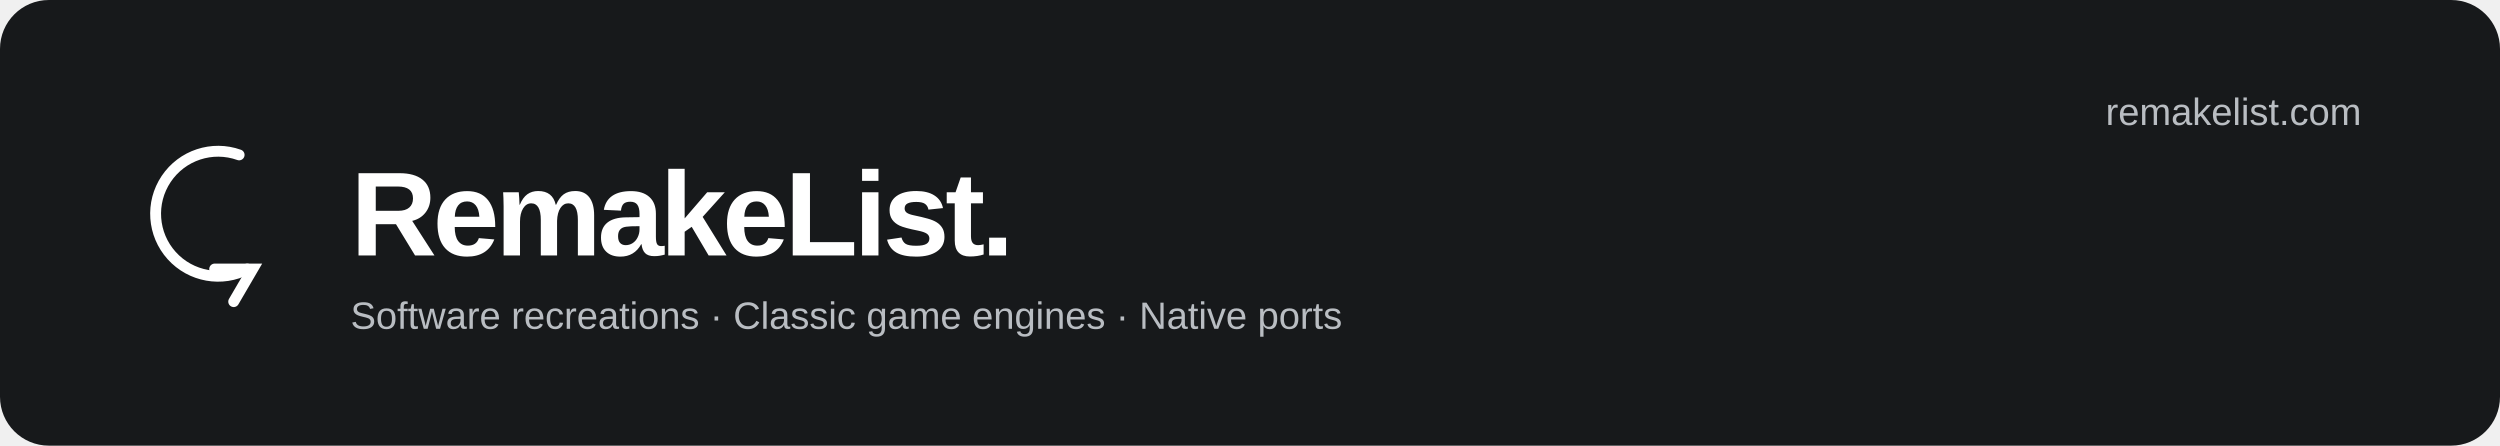
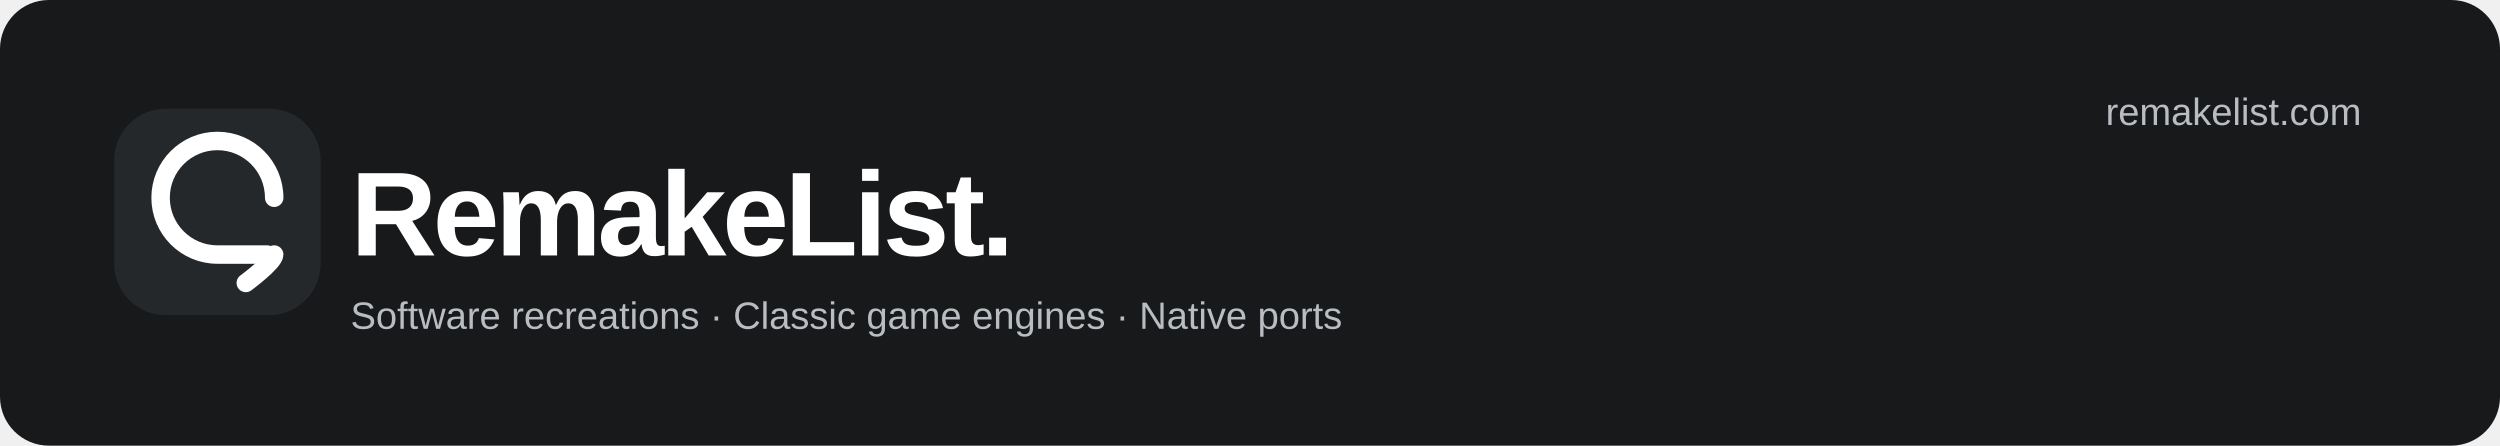
<svg xmlns="http://www.w3.org/2000/svg" width="920" height="164" viewBox="0 0 920 164" role="img" aria-label="RemakeList">
  <rect width="920" height="164" rx="18" fill="#17191b" />
-   <g fill="none" stroke="#fff" stroke-width="4" stroke-linecap="round">
-     <path d="M88 57a23 23 0 1 0 3 42" />
-     <path d="m79 99 14 0-7 12" />
-   </g>
+   <svg x="42" y="40" width="76" height="76" viewBox="0 0 32 32">
+     <rect width="32" height="32" rx="8" fill="#25282b" />
+     <g transform="translate(2.8 2.8) scale(1.1)" fill="none" stroke="#fff" stroke-linecap="round" stroke-linejoin="round" stroke-width="2.6">
+       <path d="M20 10a8 8 0 1 0-8 8h7" />
+       <path d="M20 18c0 1.054-4 4-4 4" />
+     </g>
+   </svg>
  <text x="129" y="94" fill="#fff" font-family="Arial,Helvetica,sans-serif" font-size="44" font-weight="700" letter-spacing="-1.5">RemakeList.</text>
  <text x="129" y="121" fill="#b9bdc2" font-family="Arial,Helvetica,sans-serif" font-size="14">Software recreations · Classic game engines · Native ports</text>
  <text x="869" y="46" text-anchor="end" fill="#b9bdc2" font-family="Arial,Helvetica,sans-serif" font-size="14">remakelist.com</text>
</svg>
